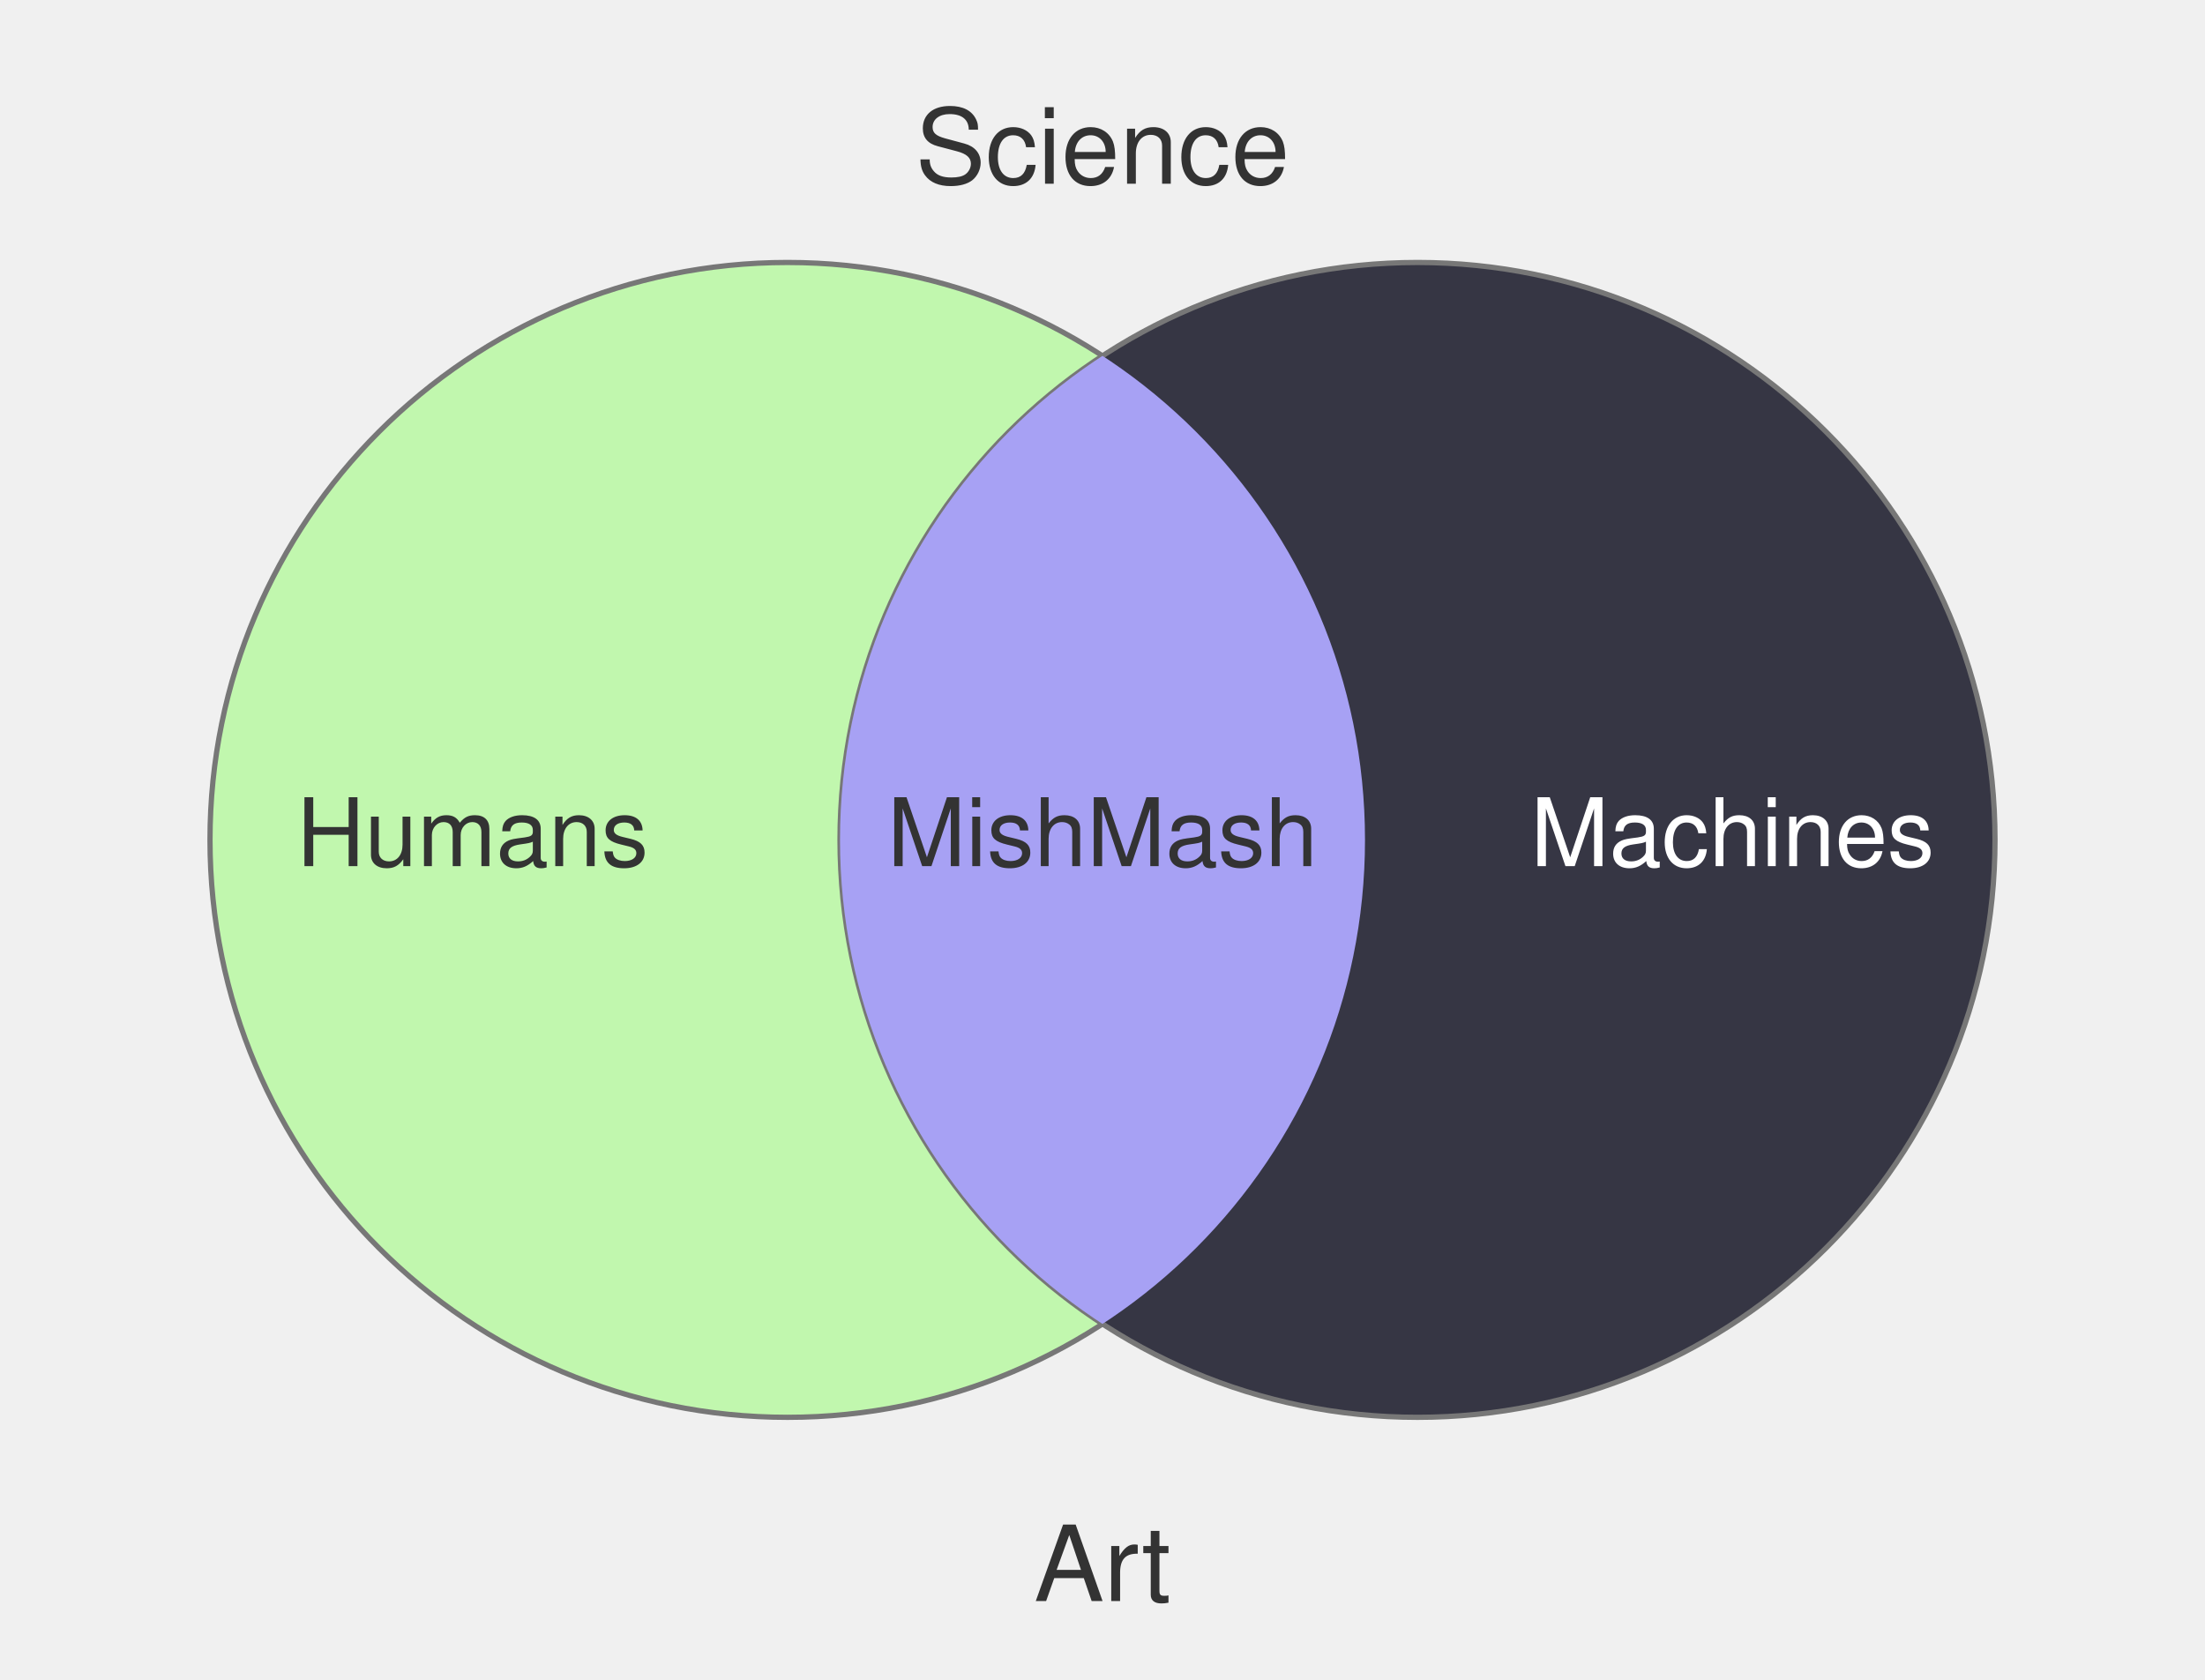
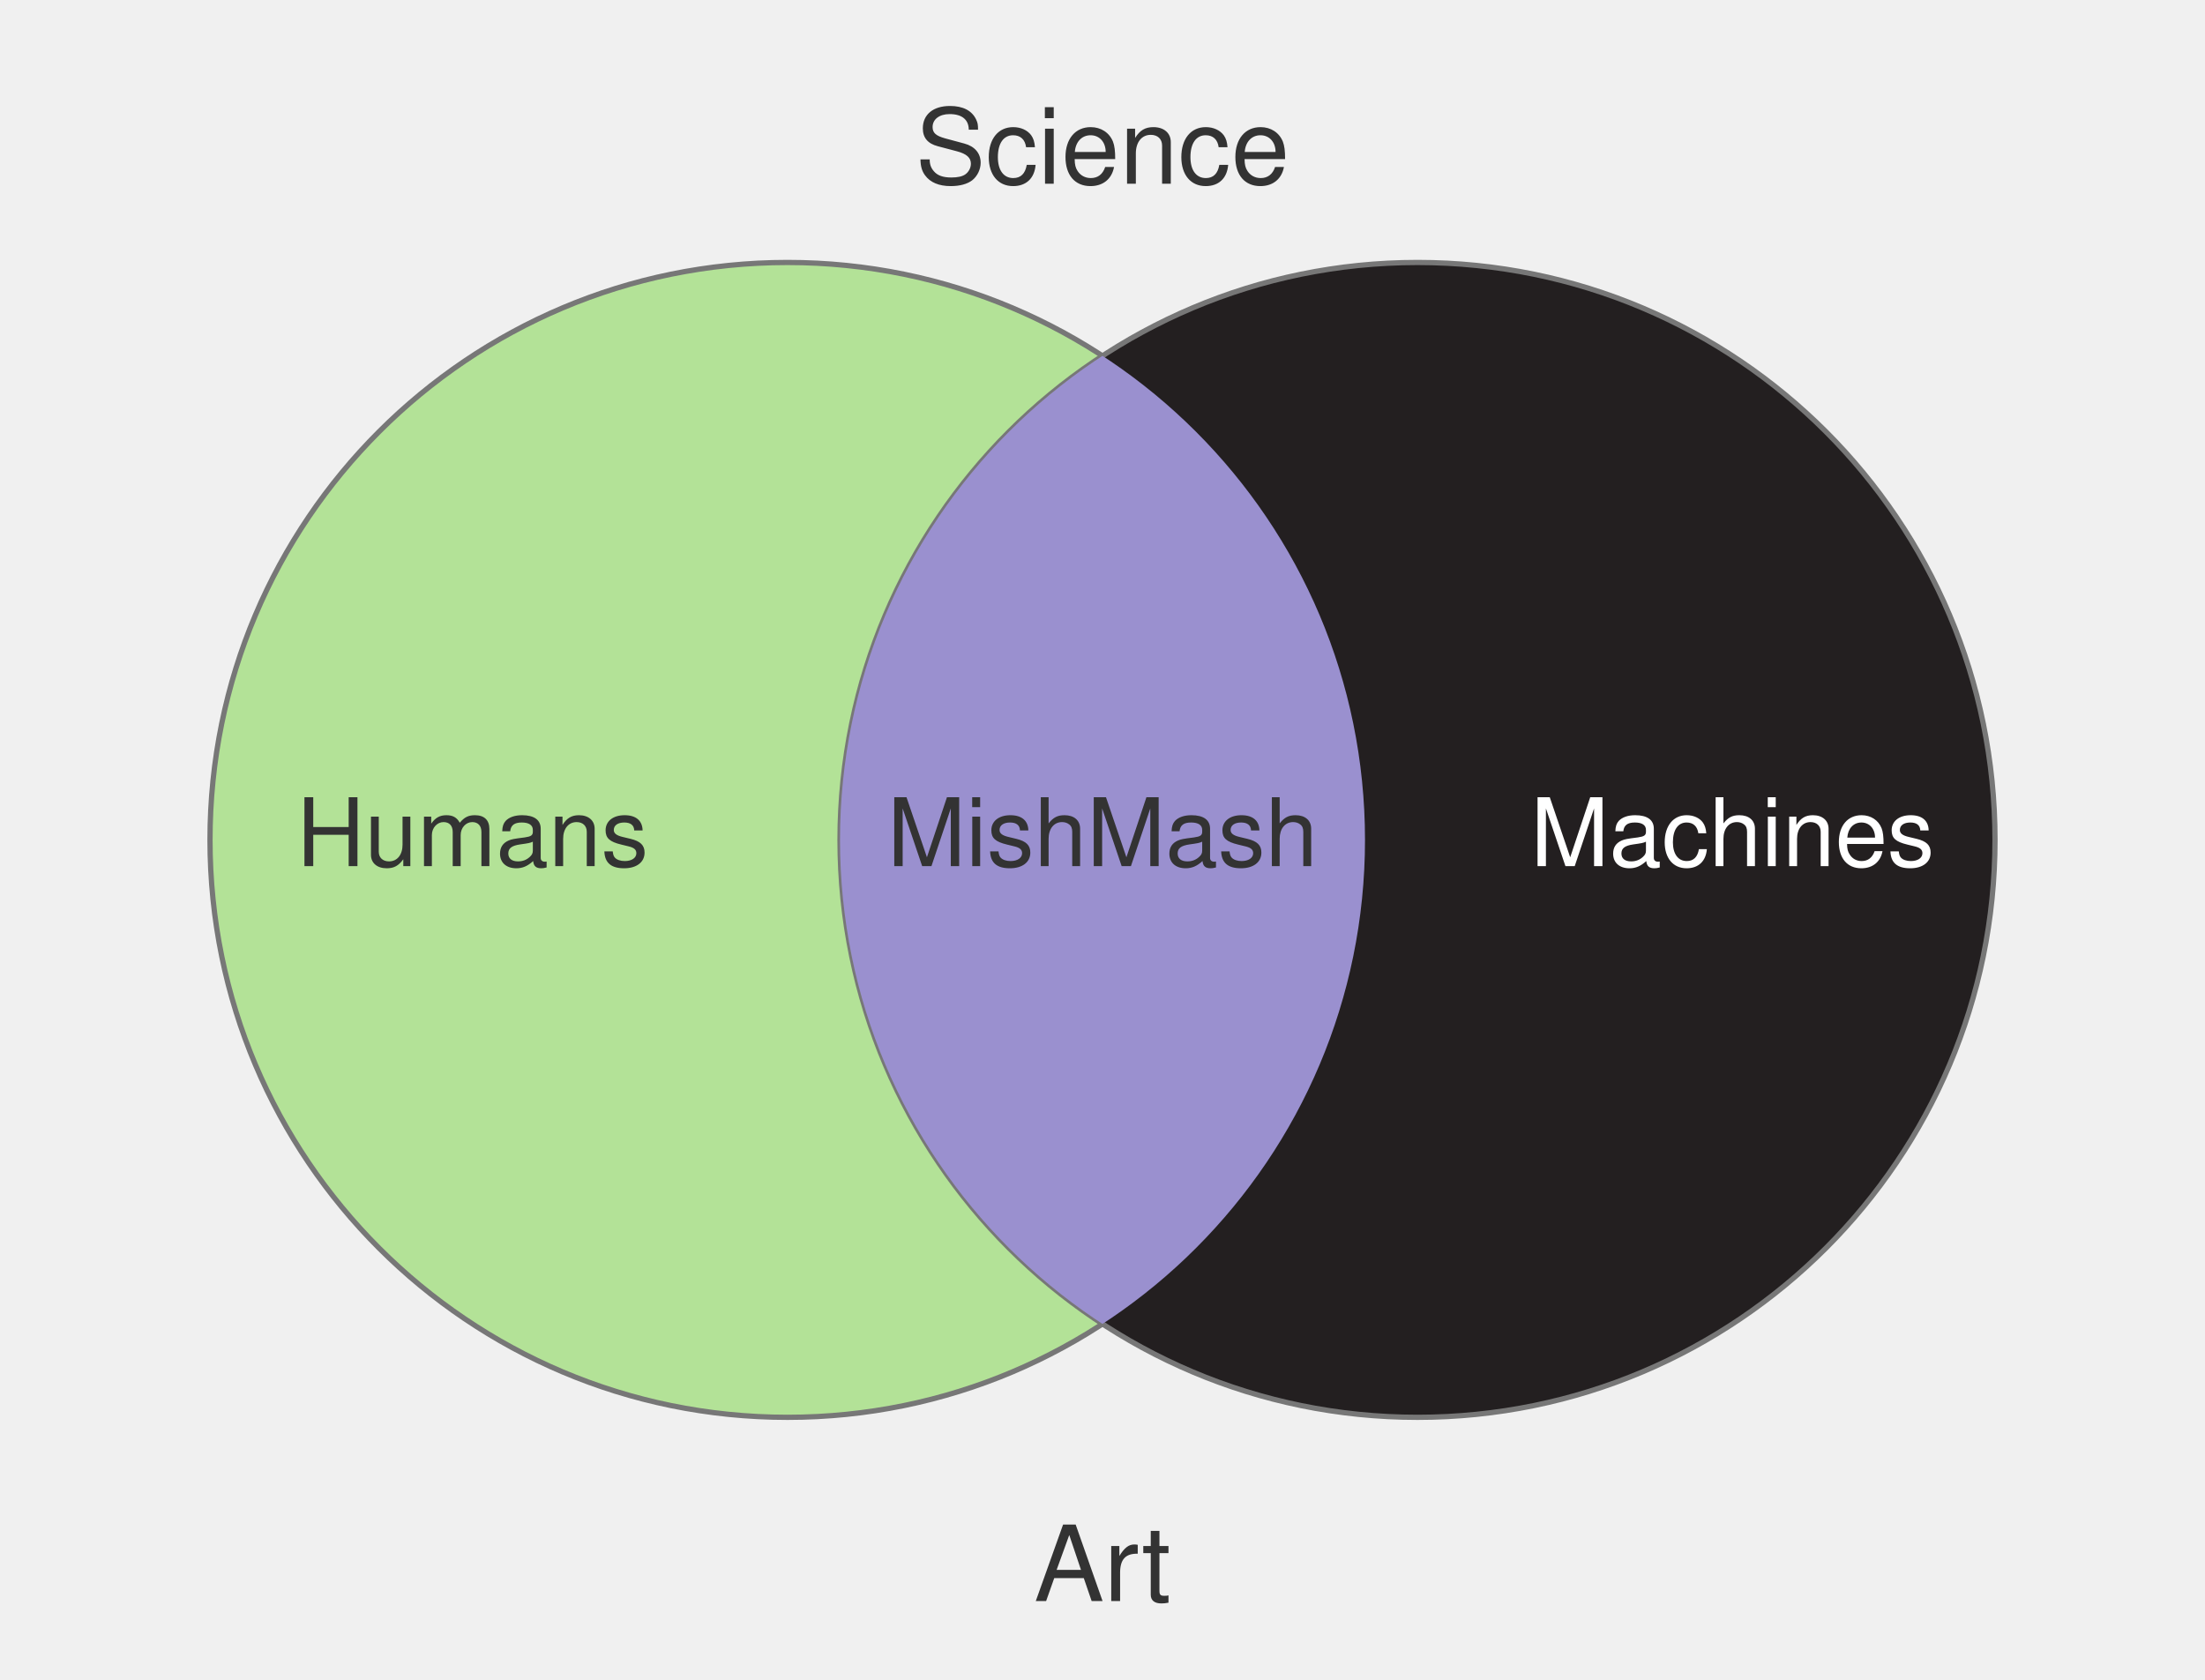
<svg xmlns="http://www.w3.org/2000/svg" width="420" height="320" viewBox="0 0 420 320">
-   <circle cx="150" cy="160" r="110" fill="#C1F7AE" stroke="#777" stroke-width="1" />
-   <circle cx="270" cy="160" r="110" fill="#363644" stroke="#777" stroke-width="1" />
+   <circle cx="150" cy="160" r="110" fill="#b3e297" stroke="#777" stroke-width="1" />
+   <circle cx="270" cy="160" r="110" fill="#231f20" stroke="#777" stroke-width="1" />
  <defs>
    <clipPath id="clip-left-gpt" clipPathUnits="userSpaceOnUse">
      <circle cx="150" cy="160" r="110" />
    </clipPath>
  </defs>
-   <circle cx="270" cy="160" r="110" fill="#A7A1F4" clip-path="url(#clip-left-gpt)" />
+   <circle cx="270" cy="160" r="110" fill="#9a90cf" clip-path="url(#clip-left-gpt)" />
  <text x="210" y="35" text-anchor="middle" font-family="Helvetica, Arial, sans-serif" font-size="20" fill="#333">
    Science
  </text>
  <text x="210" y="305" text-anchor="middle" font-family="Helvetica, Arial, sans-serif" font-size="20" fill="#333">
    Art
  </text>
  <text x="90" y="165" text-anchor="middle" font-family="Helvetica, Arial, sans-serif" font-size="18" fill="#333">
    Humans
  </text>
  <text x="330" y="165" text-anchor="middle" font-family="Helvetica, Arial, sans-serif" font-size="18" fill="white">
    Machines
  </text>
  <text x="210" y="165" text-anchor="middle" font-family="Helvetica, Arial, sans-serif" font-size="18" fill="#333">
    MishMash
  </text>
</svg>
